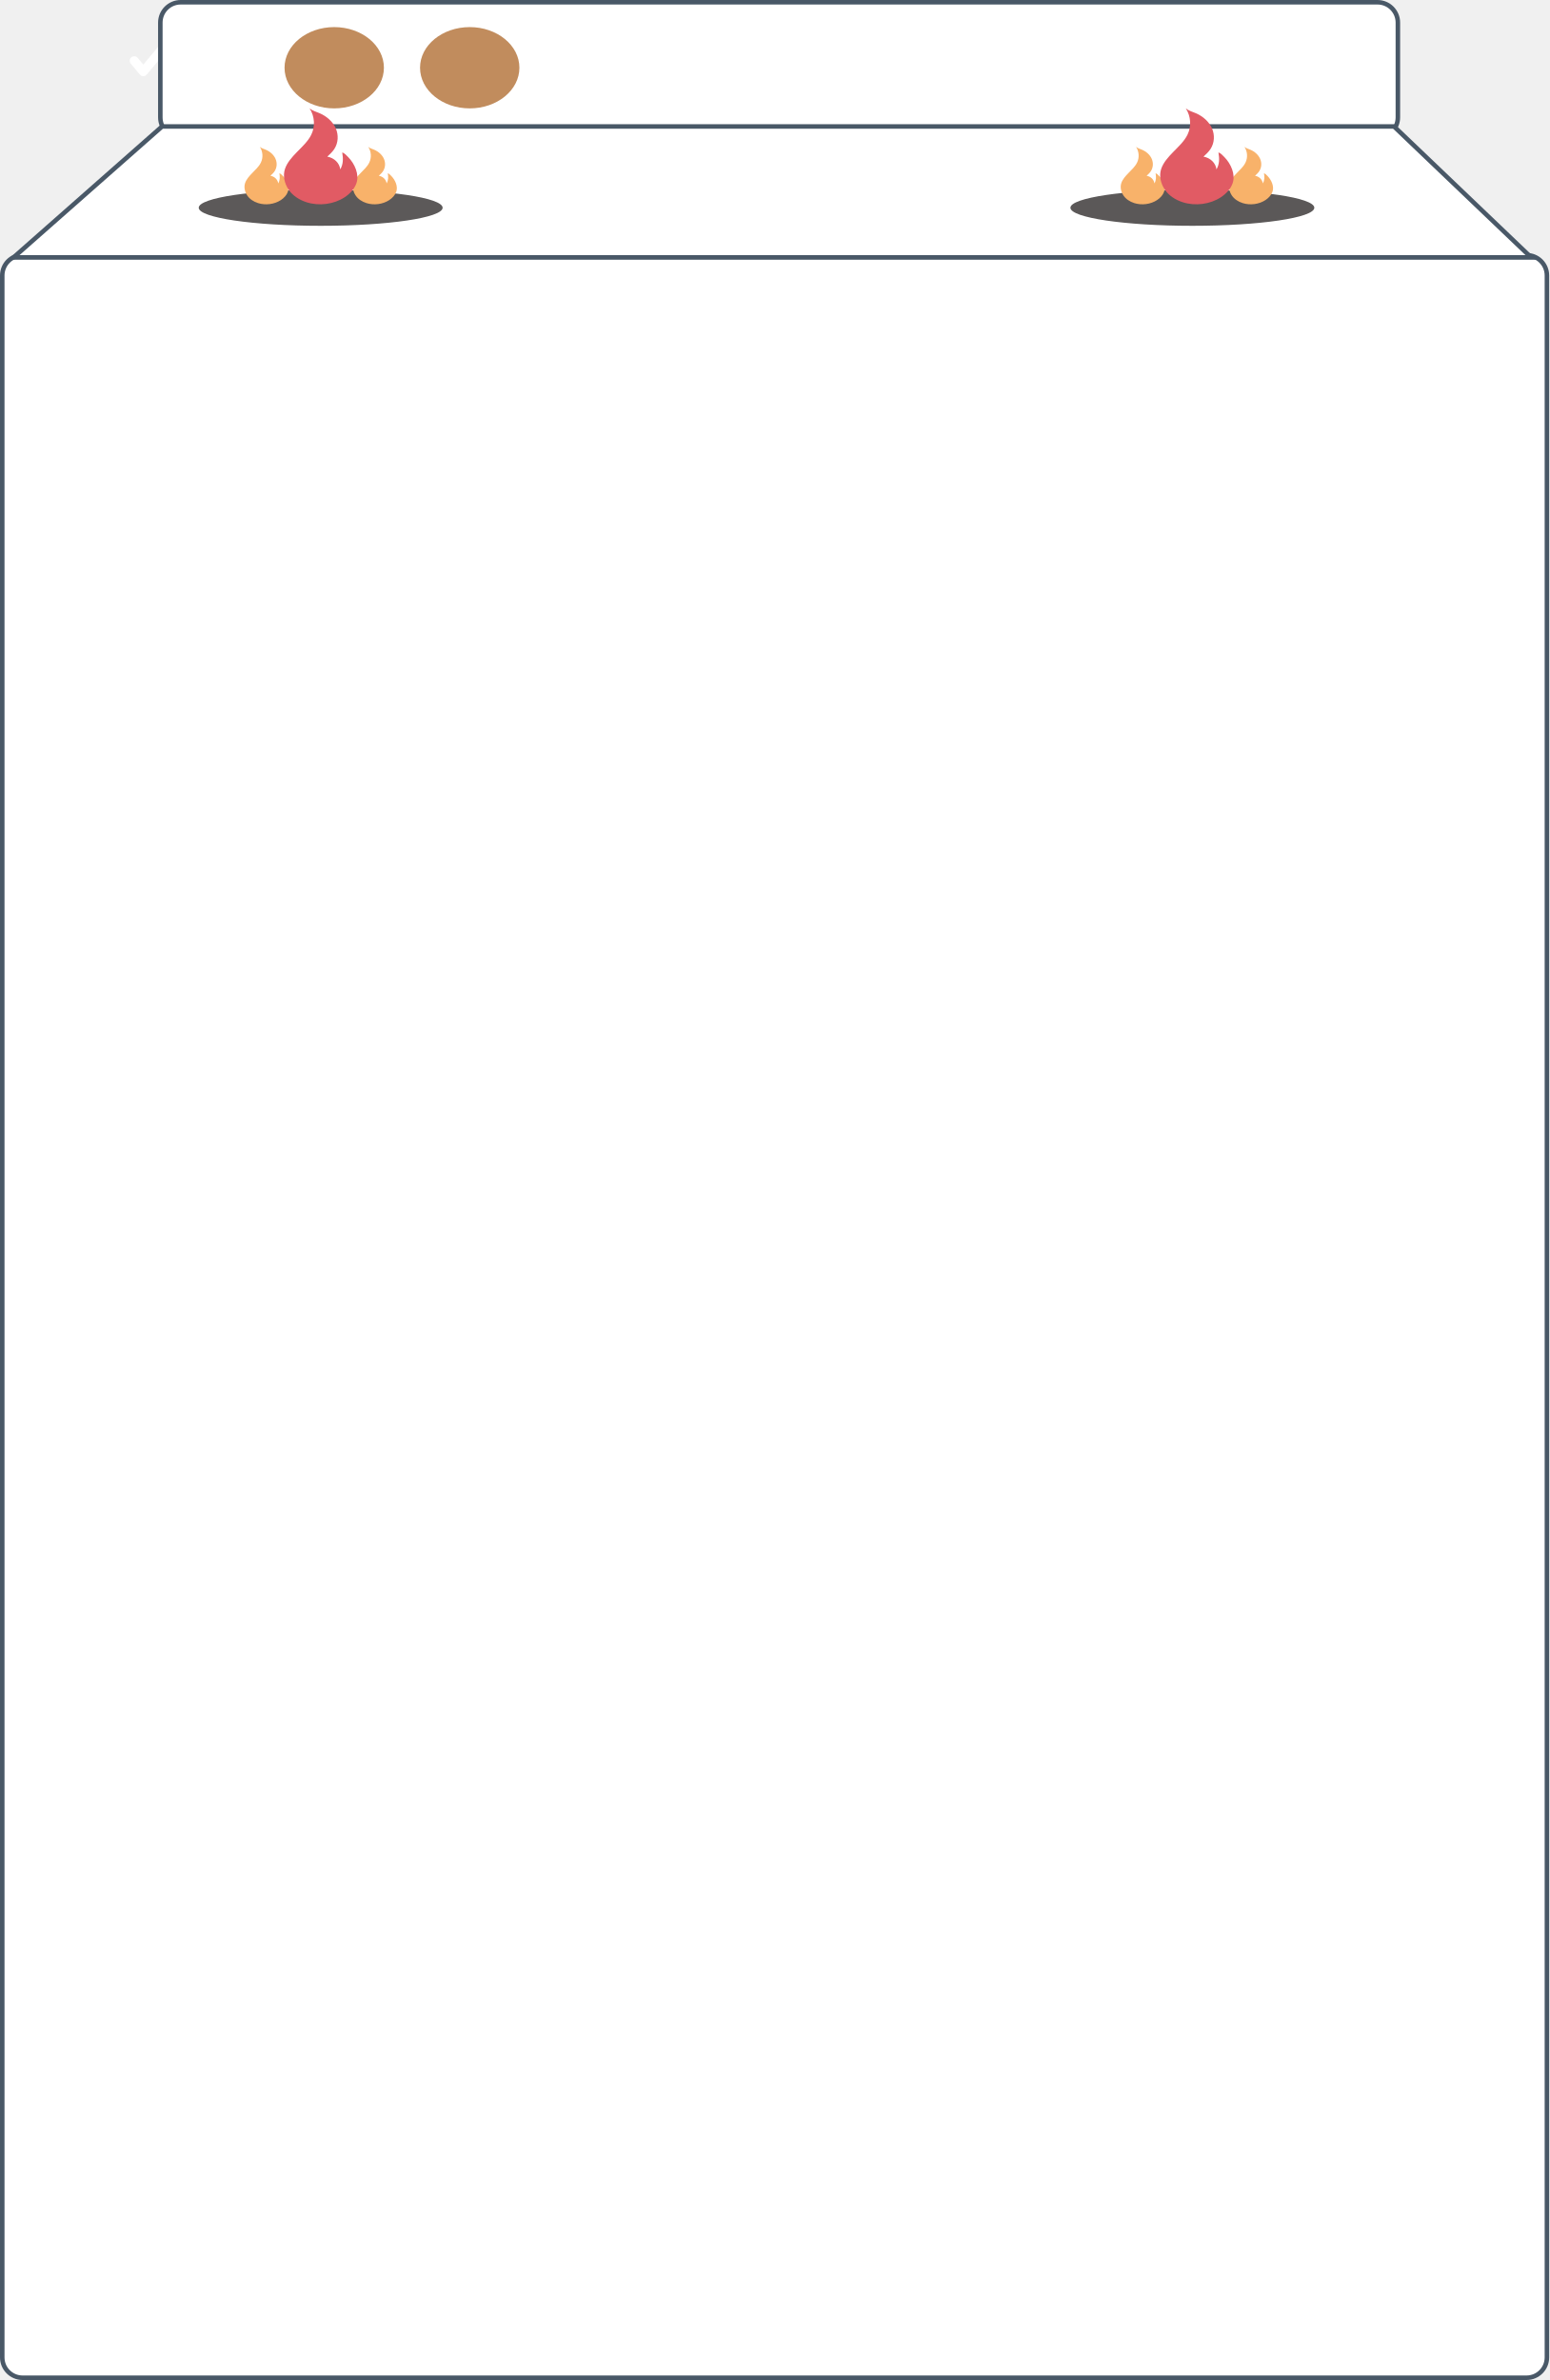
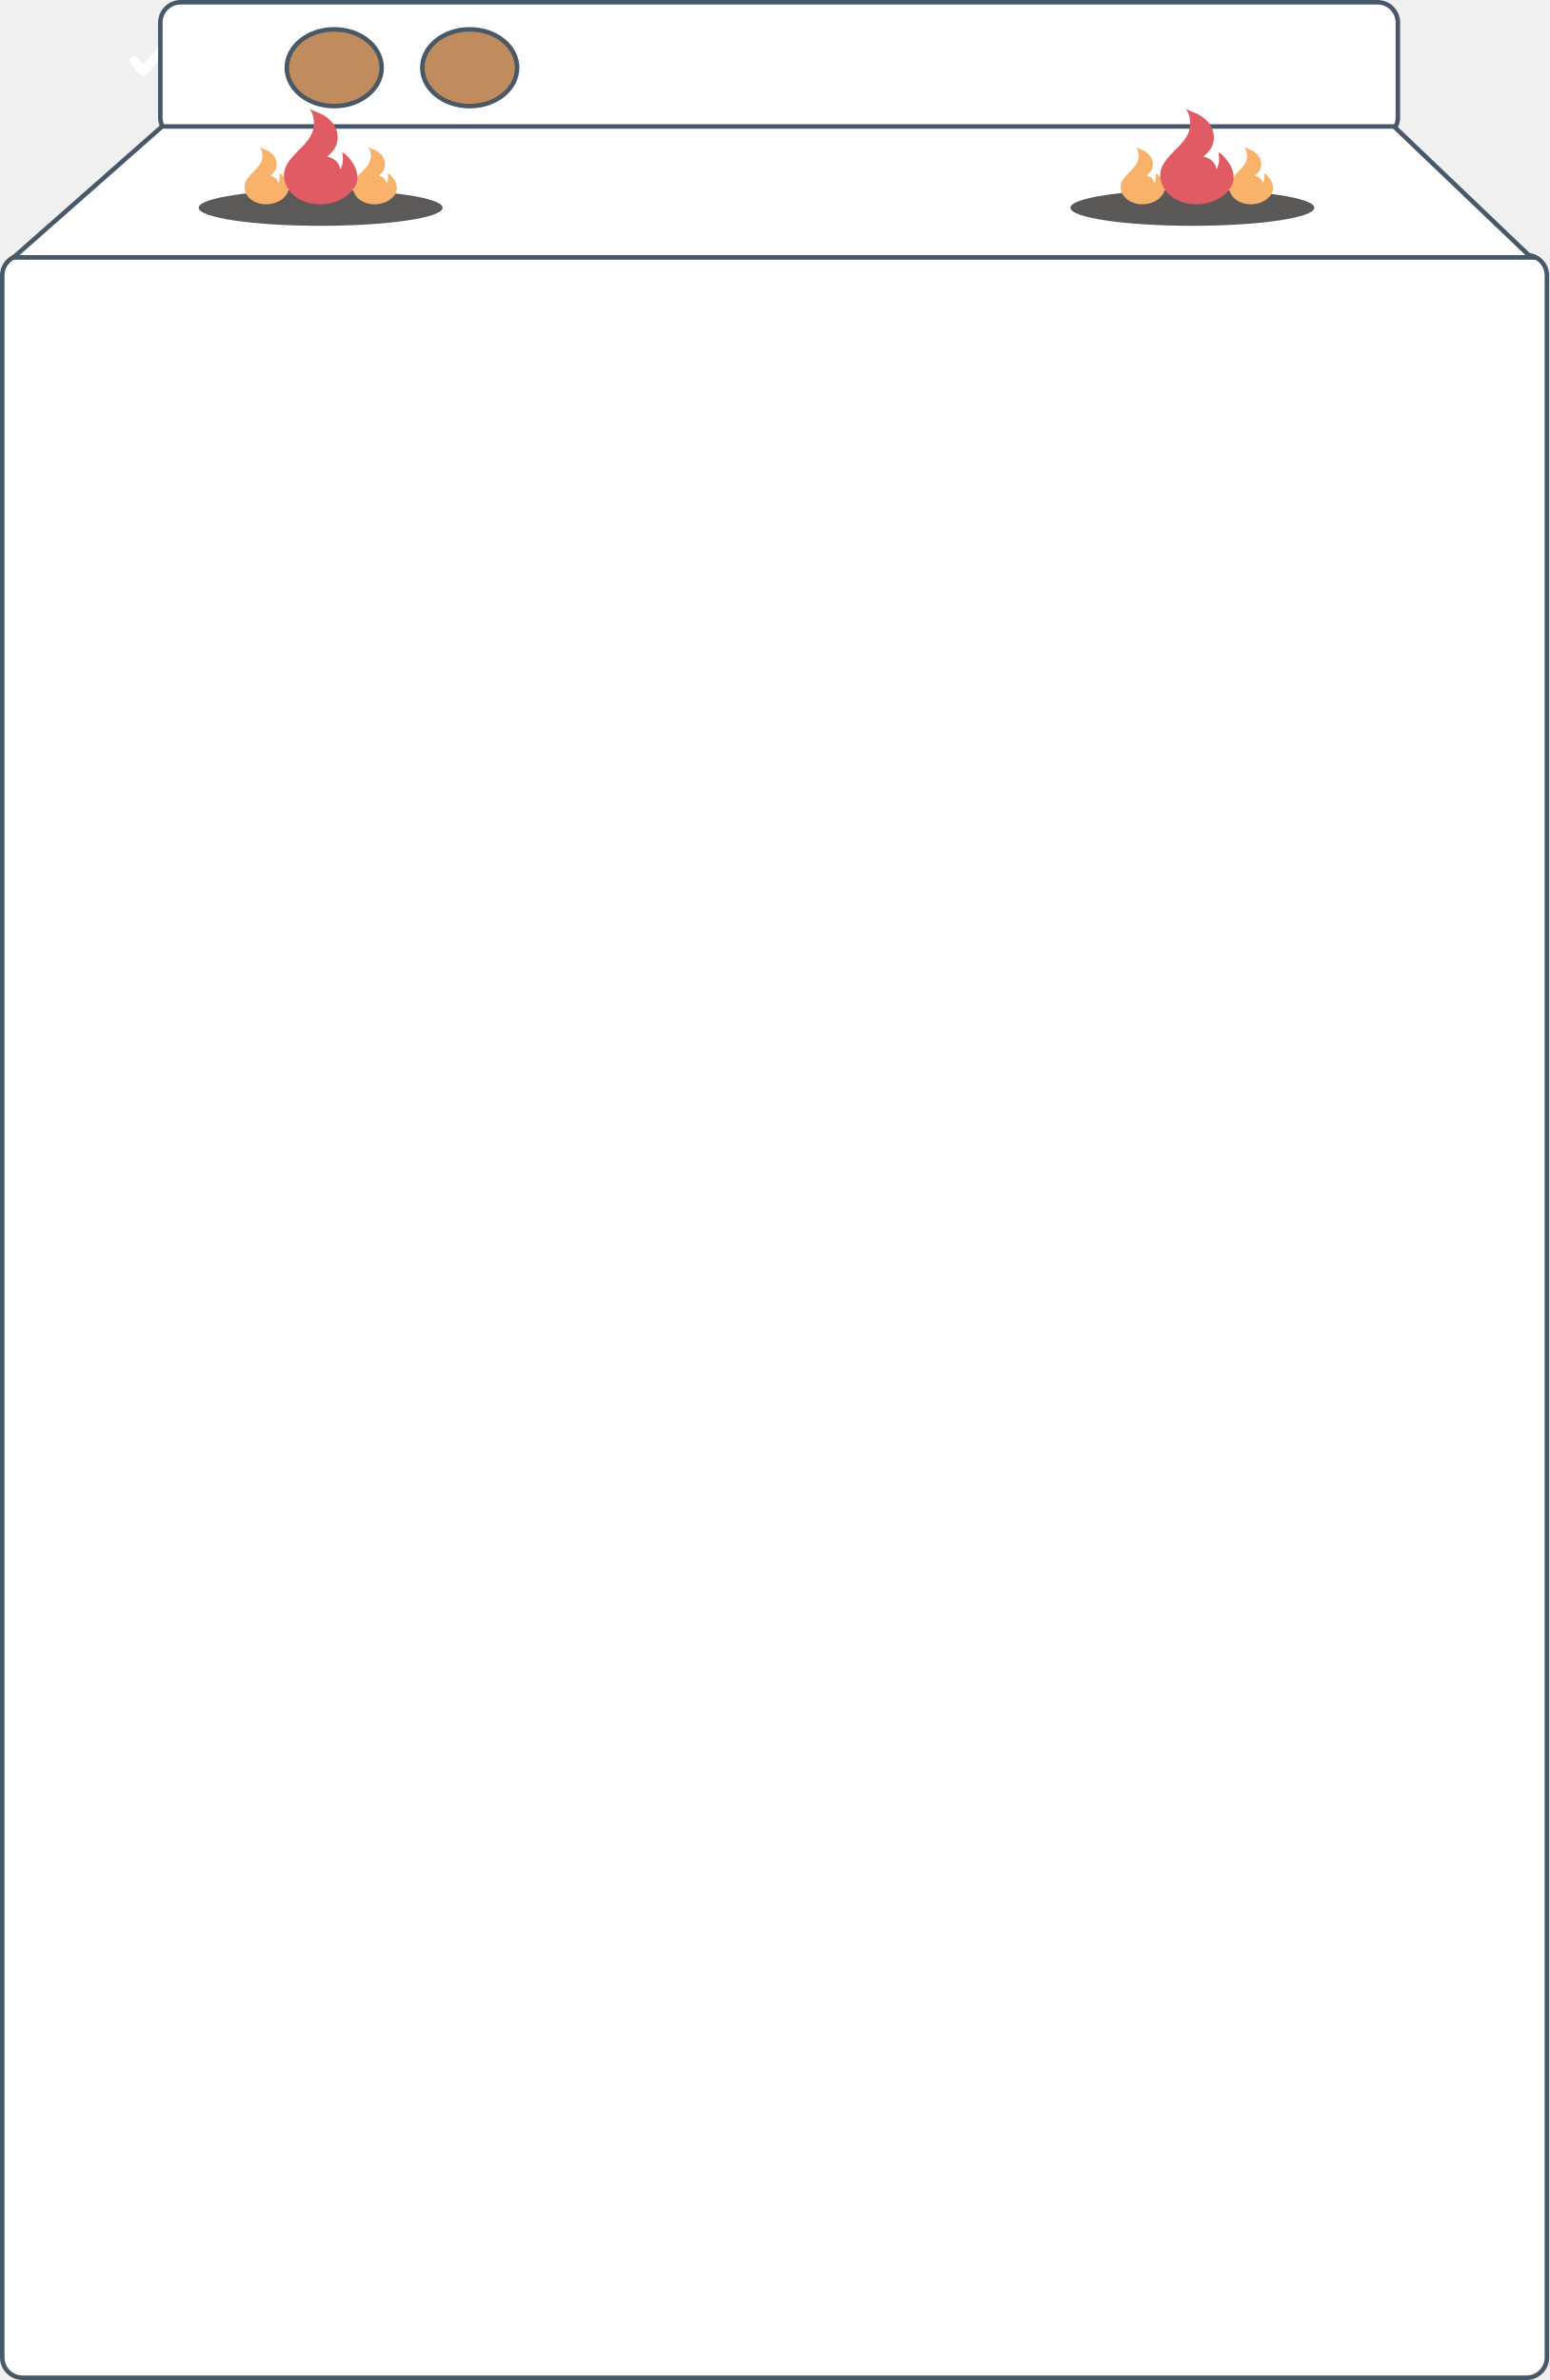
<svg xmlns="http://www.w3.org/2000/svg" width="343" height="527" viewBox="0 0 343 527" fill="none">
  <g clip-path="url(#clip0_61_909)">
-     <path d="M5 56.5H338C340.485 56.5 342.5 58.515 342.5 61V522C342.5 524.485 340.485 526.5 338 526.5H5C2.515 526.5 0.5 524.485 0.5 522V61C0.5 58.515 2.515 56.5 5 56.5Z" fill="white" stroke="#495867" />
+     <path d="M0.5 61C0.5 58.515 2.515 56.5 5 56.5H338C340.485 56.5 342.5 58.515 342.5 61V522C342.5 524.485 340.485 526.5 338 526.5H5C2.515 526.5 0.5 524.485 0.5 522V61Z" fill="white" stroke="#495867" />
    <path d="M36.148 10.575L31.73 15.863L29.721 13.459" stroke="white" stroke-width="2" stroke-linecap="round" stroke-linejoin="round" />
    <rect x="35.5" y="0.5" width="274" height="30" rx="4.5" fill="white" stroke="#495867" />
    <path d="M3 57L35.892 28H308.639L339 57H3Z" fill="white" stroke="#495867" />
-     <ellipse cx="74" cy="15" rx="11" ry="9" fill="#C18C5D" />
-     <path d="M115 15C115 19.971 110.075 24 104 24C97.925 24 93 19.971 93 15C93 10.029 97.925 6 104 6C110.075 6 115 10.029 115 15Z" fill="#C18C5D" />
+     <path d="M84.5 15C84.5 19.605 79.897 23.5 74 23.5C68.103 23.5 63.5 19.605 63.5 15C63.5 10.395 68.103 6.5 74 6.5C79.897 6.5 84.5 10.395 84.5 15Z" fill="#C18C5D" stroke="#495867" />
+     <path d="M114.5 15C114.5 19.605 109.897 23.5 104 23.5C98.103 23.5 93.5 19.605 93.5 15C93.5 10.395 98.103 6.5 104 6.5C109.897 6.5 114.5 10.395 114.5 15Z" fill="#C18C5D" stroke="#495867" />
    <ellipse cx="71" cy="46" rx="27" ry="4" fill="#5C5959" />
    <ellipse cx="264" cy="46" rx="27" ry="4" fill="#5B5858" />
    <path fill-rule="evenodd" clip-rule="evenodd" d="M86.648 38.979C86.462 38.79 86.139 38.422 85.857 38.369C85.993 39.163 86.009 39.908 85.596 40.607C85.547 40.197 85.354 39.812 85.045 39.508C84.736 39.204 84.327 38.996 83.877 38.917C84.219 38.599 84.564 38.282 84.806 37.909C85.338 37.089 85.389 36.049 85.001 35.167C84.614 34.285 83.811 33.565 82.851 33.156C82.397 32.963 81.895 32.827 81.53 32.52C82.21 33.566 82.296 34.9 81.755 36.008C81.322 36.896 80.537 37.602 79.827 38.336C79.2 38.983 78.551 39.697 78.269 40.538C77.963 41.451 78.198 42.464 78.734 43.275C79.261 44.071 80.148 44.654 81.126 44.966C82.795 45.499 84.755 45.242 86.18 44.304C86.89 43.837 87.477 43.198 87.74 42.448C88.148 41.281 87.516 39.861 86.648 38.979Z" fill="#F8B26A" />
    <path fill-rule="evenodd" clip-rule="evenodd" d="M62.648 38.979C62.462 38.79 62.14 38.422 61.857 38.369C61.994 39.163 62.009 39.908 61.596 40.607C61.547 40.197 61.354 39.812 61.045 39.508C60.736 39.204 60.327 38.996 59.878 38.917C60.219 38.599 60.564 38.282 60.806 37.909C61.338 37.089 61.389 36.049 61.001 35.167C60.614 34.285 59.811 33.565 58.85 33.156C58.396 32.963 57.895 32.827 57.53 32.52C58.209 33.566 58.295 34.9 57.754 36.008C57.321 36.896 56.537 37.602 55.826 38.336C55.199 38.983 54.55 39.697 54.268 40.538C53.963 41.451 54.197 42.464 54.734 43.275C55.261 44.071 56.148 44.654 57.126 44.966C58.795 45.499 60.754 45.242 62.18 44.304C62.89 43.837 63.477 43.198 63.739 42.448C64.148 41.281 63.516 39.861 62.648 38.979Z" fill="#F8B26A" />
    <path fill-rule="evenodd" clip-rule="evenodd" d="M77.092 34.786C76.781 34.47 76.243 33.856 75.772 33.767C75.999 35.092 76.025 36.337 75.335 37.503C75.254 36.819 74.932 36.176 74.415 35.668C73.899 35.16 73.216 34.815 72.466 34.682C73.035 34.151 73.612 33.621 74.016 32.999C74.905 31.63 74.99 29.894 74.343 28.42C73.695 26.947 72.356 25.746 70.751 25.063C69.993 24.74 69.157 24.514 68.546 24C69.681 25.747 69.824 27.975 68.921 29.826C68.198 31.308 66.888 32.488 65.702 33.712C64.654 34.792 63.571 35.984 63.1 37.389C62.59 38.913 62.981 40.604 63.878 41.958C64.758 43.288 66.238 44.261 67.872 44.782C70.658 45.672 73.93 45.244 76.31 43.677C77.496 42.897 78.476 41.83 78.915 40.578C79.597 38.629 78.541 36.259 77.092 34.786Z" fill="#E15B64" />
    <path fill-rule="evenodd" clip-rule="evenodd" d="M280.648 38.979C280.462 38.79 280.14 38.422 279.857 38.369C279.994 39.163 280.009 39.908 279.596 40.607C279.547 40.197 279.354 39.812 279.045 39.508C278.736 39.204 278.327 38.996 277.878 38.917C278.219 38.599 278.564 38.282 278.806 37.909C279.338 37.089 279.389 36.049 279.002 35.167C278.614 34.285 277.812 33.565 276.851 33.156C276.397 32.963 275.896 32.827 275.53 32.52C276.21 33.566 276.296 34.9 275.755 36.008C275.322 36.896 274.538 37.602 273.827 38.336C273.2 38.983 272.551 39.697 272.269 40.538C271.963 41.451 272.198 42.464 272.734 43.275C273.262 44.071 274.148 44.654 275.126 44.966C276.795 45.499 278.755 45.242 280.18 44.304C280.89 43.837 281.477 43.198 281.74 42.448C282.148 41.281 281.516 39.861 280.648 38.979Z" fill="#F8B26A" />
    <path fill-rule="evenodd" clip-rule="evenodd" d="M256.648 38.979C256.462 38.79 256.14 38.422 255.857 38.369C255.994 39.163 256.009 39.908 255.596 40.607C255.547 40.197 255.354 39.812 255.045 39.508C254.736 39.204 254.327 38.996 253.878 38.917C254.219 38.599 254.564 38.282 254.806 37.909C255.338 37.089 255.389 36.049 255.001 35.167C254.614 34.285 253.811 33.565 252.85 33.156C252.396 32.963 251.895 32.827 251.53 32.52C252.209 33.566 252.295 34.9 251.754 36.008C251.321 36.896 250.537 37.602 249.826 38.336C249.199 38.983 248.55 39.697 248.268 40.538C247.963 41.451 248.197 42.464 248.734 43.275C249.261 44.071 250.148 44.654 251.126 44.966C252.795 45.499 254.754 45.242 256.18 44.304C256.89 43.837 257.477 43.198 257.739 42.448C258.148 41.281 257.516 39.861 256.648 38.979Z" fill="#F8B26A" />
    <path fill-rule="evenodd" clip-rule="evenodd" d="M271.092 34.786C270.782 34.47 270.243 33.856 269.772 33.767C269.999 35.092 270.025 36.337 269.335 37.503C269.254 36.819 268.932 36.176 268.415 35.668C267.899 35.16 267.216 34.815 266.466 34.682C267.036 34.151 267.612 33.621 268.016 32.999C268.905 31.63 268.99 29.894 268.343 28.42C267.696 26.947 266.356 25.746 264.752 25.063C263.994 24.74 263.157 24.514 262.546 24C263.681 25.747 263.824 27.975 262.921 29.826C262.198 31.308 260.888 32.488 259.702 33.712C258.654 34.792 257.571 35.984 257.1 37.389C256.59 38.913 256.981 40.604 257.878 41.958C258.758 43.288 260.238 44.261 261.872 44.782C264.658 45.672 267.93 45.244 270.31 43.677C271.496 42.897 272.476 41.83 272.915 40.578C273.597 38.629 272.542 36.259 271.092 34.786Z" fill="#E15B64" />
  </g>
  <defs>
    <clipPath id="clip0_61_909">
      <rect width="343" height="527" fill="white" />
    </clipPath>
  </defs>
</svg>
